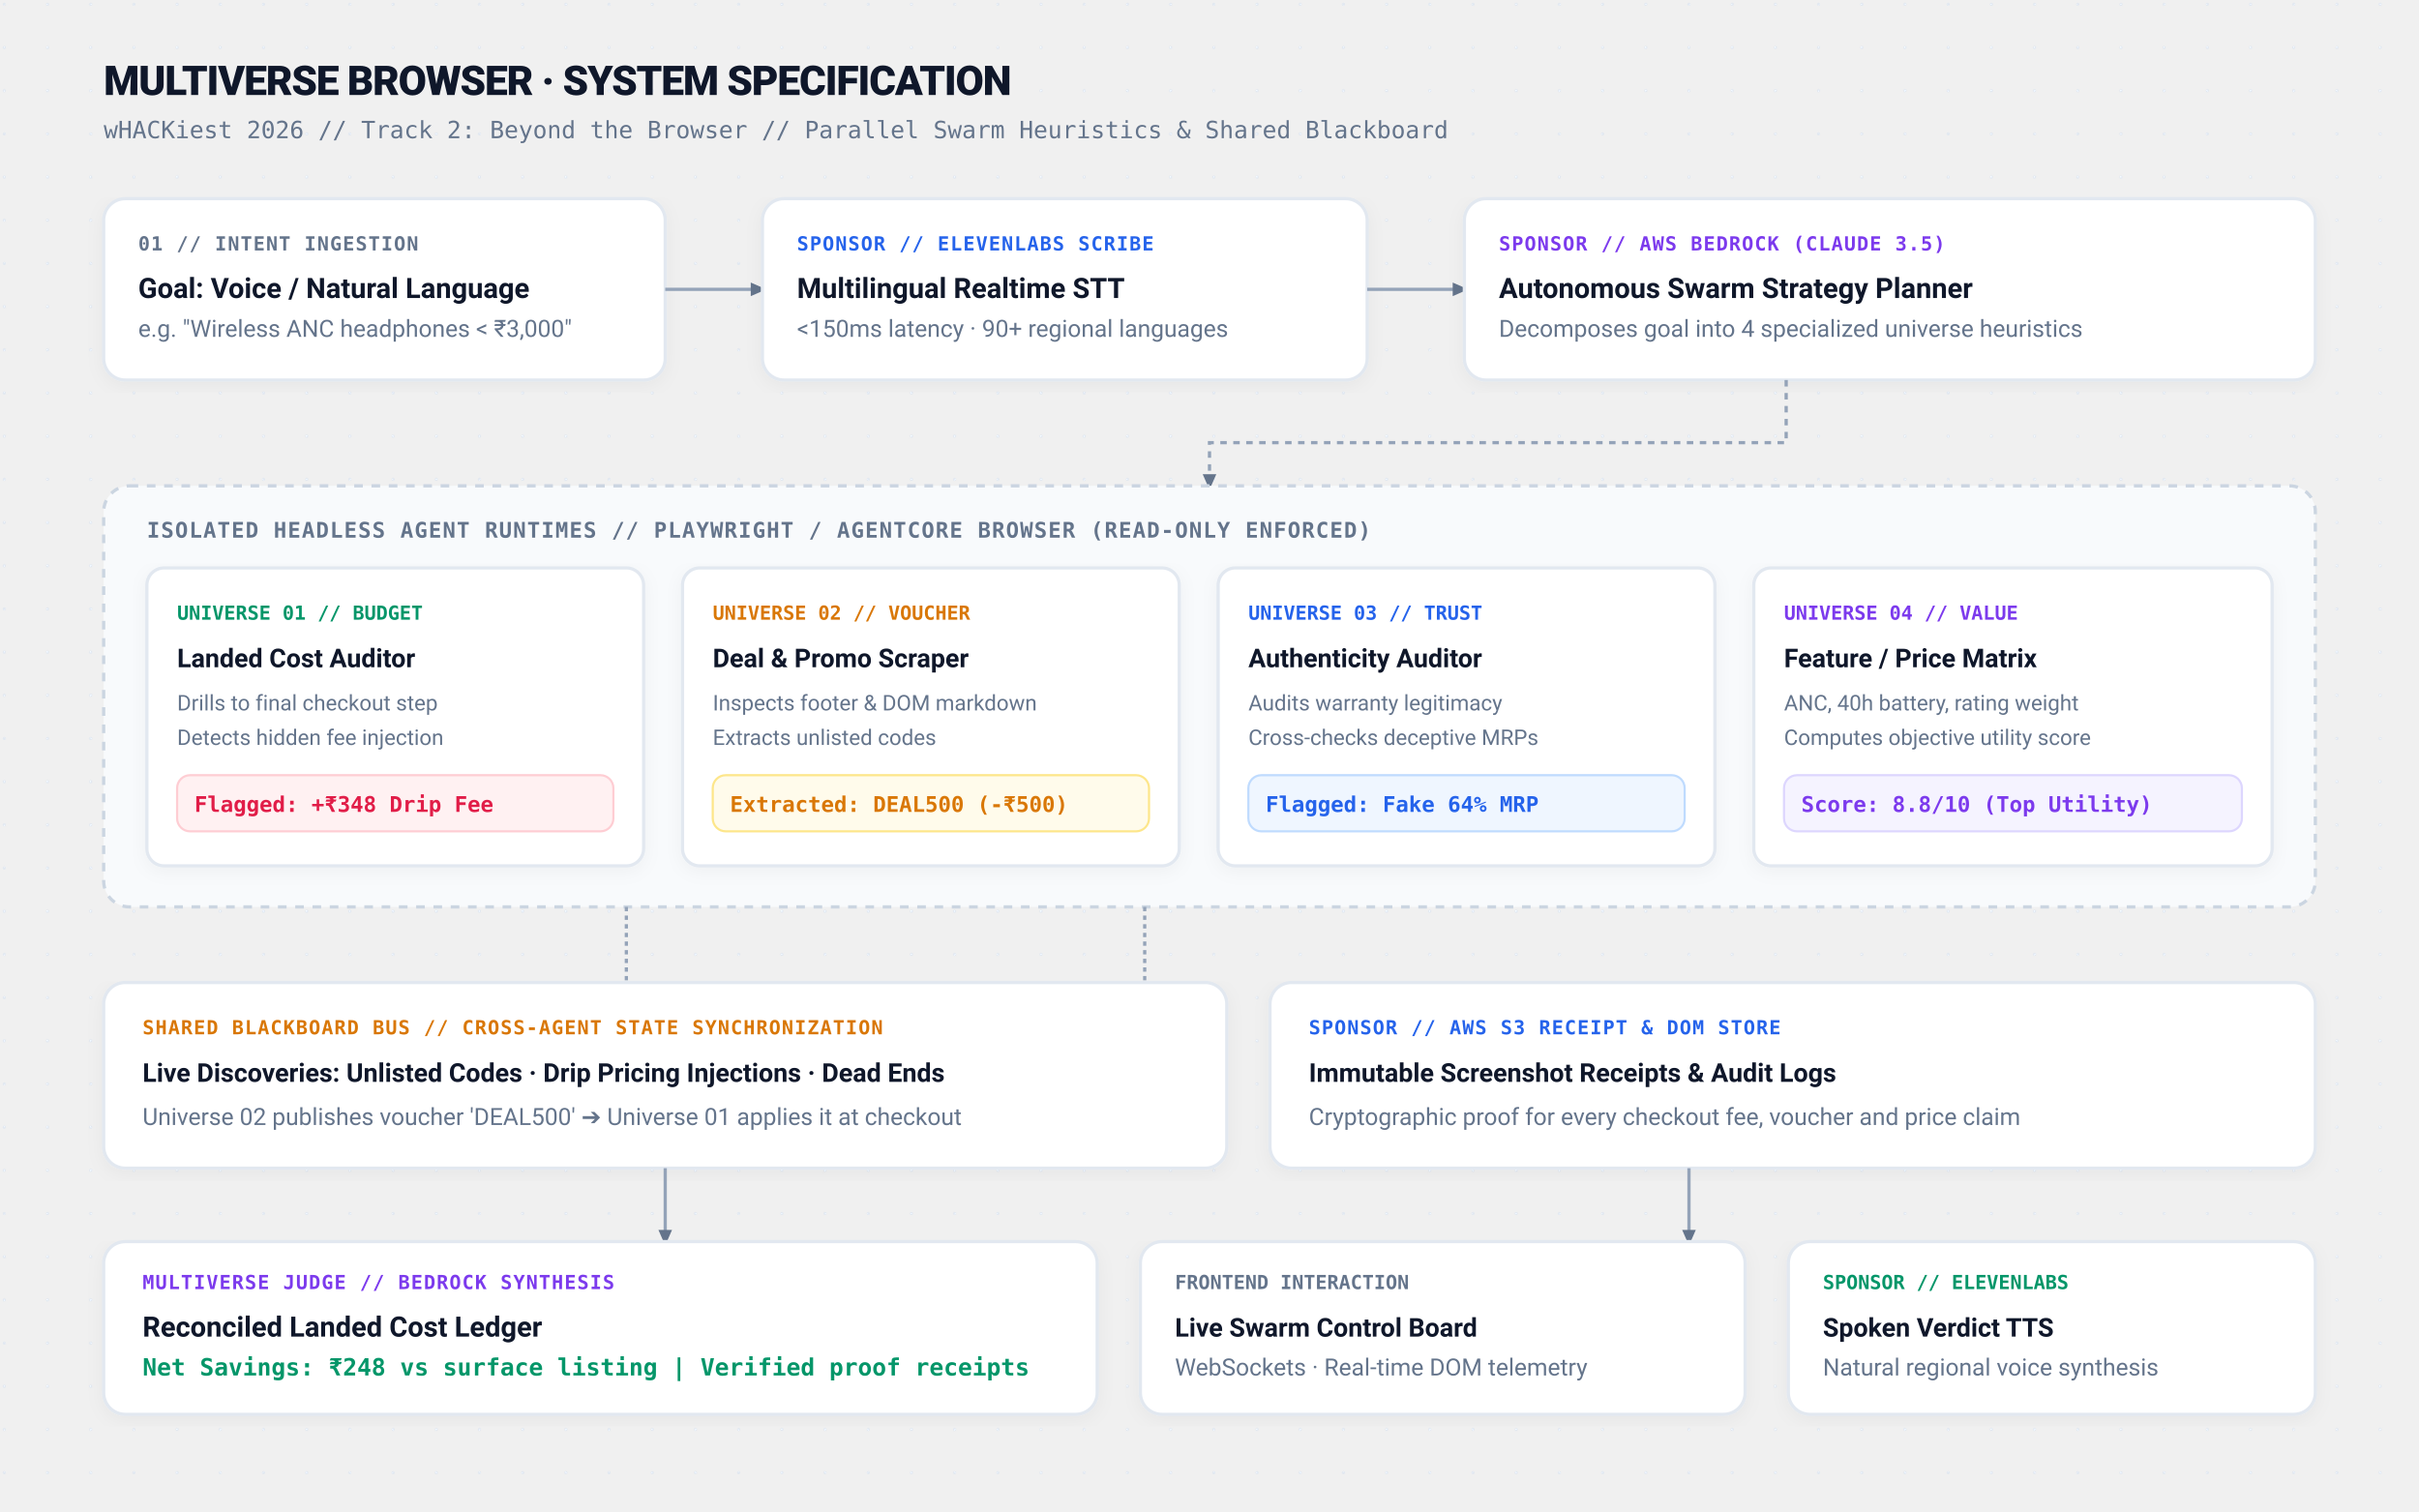
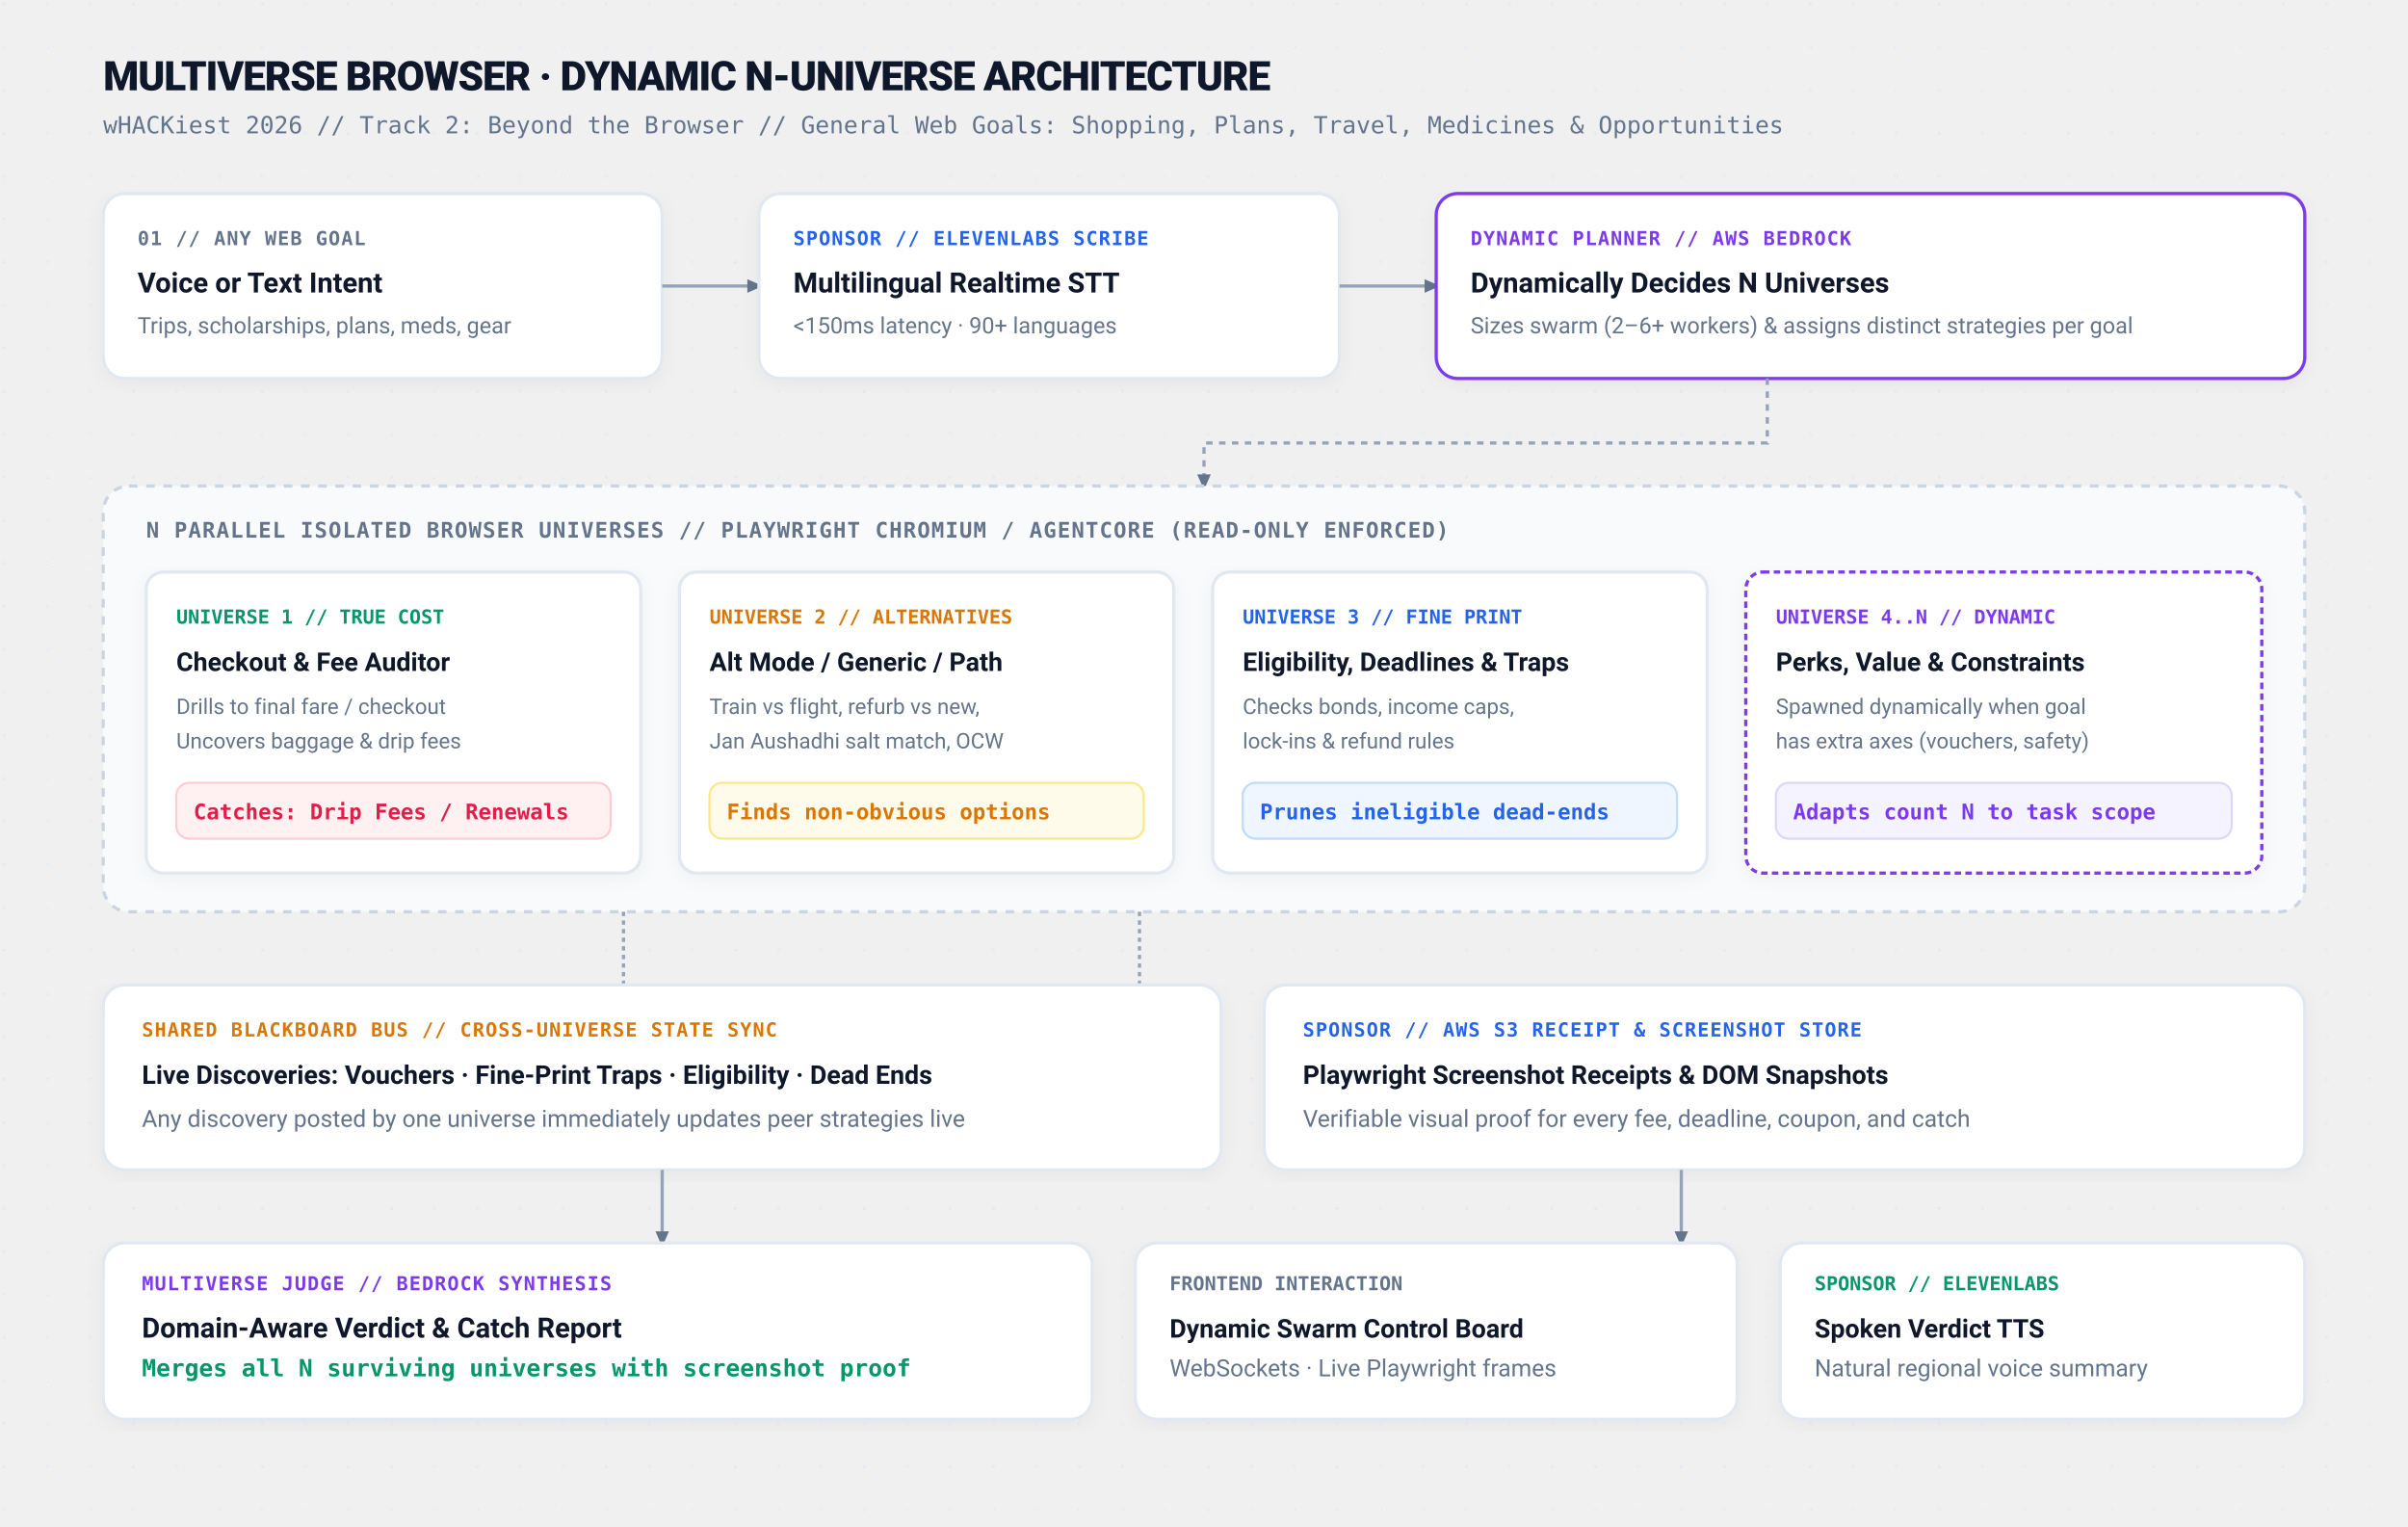
- <svg xmlns="http://www.w3.org/2000/svg" viewBox="0 0 1120 700" width="100%" height="100%" style="background:#FFFFFF; font-family: -apple-system, BlinkMacSystemFont, 'Segoe UI', 'Plus Jakarta Sans', Roboto, sans-serif;">
+ <svg xmlns="http://www.w3.org/2000/svg" viewBox="0 0 1120 710" width="100%" height="100%" style="background:#FFFFFF; font-family: -apple-system, BlinkMacSystemFont, 'Segoe UI', 'Plus Jakarta Sans', Roboto, sans-serif;">
  <defs>
    <pattern id="light-grid" width="20" height="20" patternUnits="userSpaceOnUse">
      <circle cx="2" cy="2" r="0.75" fill="#E2E8F0" />
    </pattern>
    <marker id="arrow-slate" viewBox="0 0 10 10" refX="6" refY="5" markerWidth="6" markerHeight="6" orient="auto-start-reverse">
      <path d="M 0 1.5 L 8 5 L 0 8.5 z" fill="#64748B" />
    </marker>
    <filter id="card-shadow" x="-3%" y="-3%" width="106%" height="110%">
      <feDropShadow dx="0" dy="2" stdDeviation="4" flood-color="#0F172A" flood-opacity="0.04" />
    </filter>
  </defs>
  <rect width="100%" height="100%" fill="url(#light-grid)" />
-   <g transform="translate(48, 44)">
-     <text x="0" y="0" fill="#0F172A" font-size="19" font-weight="800" letter-spacing="-0.5">MULTIVERSE BROWSER · SYSTEM SPECIFICATION</text>
-     <text x="0" y="20" fill="#64748B" font-size="11" font-family="'JetBrains Mono', monospace" font-weight="500">wHACKiest 2026 // Track 2: Beyond the Browser // Parallel Swarm Heuristics &amp; Shared Blackboard</text>
+   <g transform="translate(48, 42)">
+     <text x="0" y="0" fill="#0F172A" font-size="19" font-weight="800" letter-spacing="-0.5">MULTIVERSE BROWSER · DYNAMIC N-UNIVERSE ARCHITECTURE</text>
+     <text x="0" y="20" fill="#64748B" font-size="11" font-family="'JetBrains Mono', monospace" font-weight="500">wHACKiest 2026 // Track 2: Beyond the Browser // General Web Goals: Shopping, Plans, Travel, Medicines &amp; Opportunities</text>
  </g>
-   <g transform="translate(48, 92)">
-     <rect width="260" height="84" rx="10" fill="#FFFFFF" stroke="#E2E8F0" stroke-width="1.5" filter="url(#card-shadow)" />
-     <text x="16" y="24" fill="#64748B" font-size="9" font-family="'JetBrains Mono', monospace" font-weight="700" letter-spacing="0.5">01 // INTENT INGESTION</text>
-     <text x="16" y="46" fill="#0F172A" font-size="13" font-weight="700">Goal: Voice / Natural Language</text>
-     <text x="16" y="64" fill="#64748B" font-size="11">e.g. "Wireless ANC headphones &lt; ₹3,000"</text>
-     <path d="M 260 42 L 305 42" stroke="#94A3B8" stroke-width="1.5" marker-end="url(#arrow-slate)" />
+   <g transform="translate(48, 90)">
+     <rect width="260" height="86" rx="10" fill="#FFFFFF" stroke="#E2E8F0" stroke-width="1.5" filter="url(#card-shadow)" />
+     <text x="16" y="24" fill="#64748B" font-size="9" font-family="'JetBrains Mono', monospace" font-weight="700" letter-spacing="0.5">01 // ANY WEB GOAL</text>
+     <text x="16" y="46" fill="#0F172A" font-size="13" font-weight="700">Voice or Text Intent</text>
+     <text x="16" y="65" fill="#64748B" font-size="10.5">Trips, scholarships, plans, meds, gear</text>
+     <path d="M 260 43 L 305 43" stroke="#94A3B8" stroke-width="1.5" marker-end="url(#arrow-slate)" />
    <g transform="translate(305, 0)">
-       <rect width="280" height="84" rx="10" fill="#FFFFFF" stroke="#E2E8F0" stroke-width="1.5" filter="url(#card-shadow)" />
+       <rect width="270" height="86" rx="10" fill="#FFFFFF" stroke="#E2E8F0" stroke-width="1.5" filter="url(#card-shadow)" />
      <text x="16" y="24" fill="#2563EB" font-size="9" font-family="'JetBrains Mono', monospace" font-weight="700" letter-spacing="0.5">SPONSOR // ELEVENLABS SCRIBE</text>
      <text x="16" y="46" fill="#0F172A" font-size="13" font-weight="700">Multilingual Realtime STT</text>
-       <text x="16" y="64" fill="#64748B" font-size="11">&lt;150ms latency · 90+ regional languages</text>
+       <text x="16" y="65" fill="#64748B" font-size="10.5">&lt;150ms latency · 90+ languages</text>
    </g>
-     <path d="M 585 42 L 630 42" stroke="#94A3B8" stroke-width="1.5" marker-end="url(#arrow-slate)" />
-     <g transform="translate(630, 0)">
-       <rect width="394" height="84" rx="10" fill="#FFFFFF" stroke="#E2E8F0" stroke-width="1.5" filter="url(#card-shadow)" />
-       <text x="16" y="24" fill="#7C3AED" font-size="9" font-family="'JetBrains Mono', monospace" font-weight="700" letter-spacing="0.5">SPONSOR // AWS BEDROCK (CLAUDE 3.5)</text>
-       <text x="16" y="46" fill="#0F172A" font-size="13" font-weight="700">Autonomous Swarm Strategy Planner</text>
-       <text x="16" y="64" fill="#64748B" font-size="11">Decomposes goal into 4 specialized universe heuristics</text>
+     <path d="M 575 43 L 620 43" stroke="#94A3B8" stroke-width="1.5" marker-end="url(#arrow-slate)" />
+     <g transform="translate(620, 0)">
+       <rect width="404" height="86" rx="10" fill="#FFFFFF" stroke="#7C3AED" stroke-width="1.5" filter="url(#card-shadow)" />
+       <text x="16" y="24" fill="#7C3AED" font-size="9" font-family="'JetBrains Mono', monospace" font-weight="700" letter-spacing="0.5">DYNAMIC PLANNER // AWS BEDROCK</text>
+       <text x="16" y="46" fill="#0F172A" font-size="13" font-weight="700">Dynamically Decides N Universes</text>
+       <text x="16" y="65" fill="#64748B" font-size="10.5">Sizes swarm (2–6+ workers) &amp; assigns distinct strategies per goal</text>
    </g>
  </g>
-   <path d="M 827 176 L 827 205 L 560 205 L 560 225" stroke="#94A3B8" stroke-width="1.5" stroke-dasharray="3 3" fill="none" marker-end="url(#arrow-slate)" />
-   <g transform="translate(48, 225)">
-     <rect width="1024" height="195" rx="12" fill="#F8FAFC" stroke="#CBD5E1" stroke-width="1.5" stroke-dasharray="4 4" />
-     <text x="20" y="24" fill="#64748B" font-size="10" font-family="'JetBrains Mono', monospace" font-weight="700" letter-spacing="0.5">ISOLATED HEADLESS AGENT RUNTIMES // PLAYWRIGHT / AGENTCORE BROWSER (READ-ONLY ENFORCED)</text>
-     <g transform="translate(20, 38)">
-       <rect width="230" height="138" rx="8" fill="#FFFFFF" stroke="#E2E8F0" stroke-width="1.5" filter="url(#card-shadow)" />
-       <text x="14" y="24" fill="#059669" font-size="9" font-family="'JetBrains Mono', monospace" font-weight="700">UNIVERSE 01 // BUDGET</text>
-       <text x="14" y="46" fill="#0F172A" font-size="12" font-weight="700">Landed Cost Auditor</text>
-       <text x="14" y="66" fill="#64748B" font-size="10">Drills to final checkout step</text>
-       <text x="14" y="82" fill="#64748B" font-size="10">Detects hidden fee injection</text>
-       <rect x="14" y="96" width="202" height="26" rx="6" fill="#FFF1F2" stroke="#FECDD3" />
-       <text x="22" y="113" fill="#E11D48" font-size="10" font-family="'JetBrains Mono', monospace" font-weight="600">Flagged: +₹348 Drip Fee</text>
+   <path d="M 822 176 L 822 206 L 560 206 L 560 226" stroke="#94A3B8" stroke-width="1.5" stroke-dasharray="3 3" fill="none" marker-end="url(#arrow-slate)" />
+   <g transform="translate(48, 226)">
+     <rect width="1024" height="198" rx="12" fill="#F8FAFC" stroke="#CBD5E1" stroke-width="1.5" stroke-dasharray="4 4" />
+     <text x="20" y="24" fill="#64748B" font-size="10" font-family="'JetBrains Mono', monospace" font-weight="700" letter-spacing="0.5">N PARALLEL ISOLATED BROWSER UNIVERSES // PLAYWRIGHT CHROMIUM / AGENTCORE (READ-ONLY ENFORCED)</text>
+     <g transform="translate(20, 40)">
+       <rect width="230" height="140" rx="8" fill="#FFFFFF" stroke="#E2E8F0" stroke-width="1.5" filter="url(#card-shadow)" />
+       <text x="14" y="24" fill="#059669" font-size="9" font-family="'JetBrains Mono', monospace" font-weight="700">UNIVERSE 1 // TRUE COST</text>
+       <text x="14" y="46" fill="#0F172A" font-size="12" font-weight="700">Checkout &amp; Fee Auditor</text>
+       <text x="14" y="66" fill="#64748B" font-size="10">Drills to final fare / checkout</text>
+       <text x="14" y="82" fill="#64748B" font-size="10">Uncovers baggage &amp; drip fees</text>
+       <rect x="14" y="98" width="202" height="26" rx="6" fill="#FFF1F2" stroke="#FECDD3" />
+       <text x="22" y="115" fill="#E11D48" font-size="10" font-family="'JetBrains Mono', monospace" font-weight="600">Catches: Drip Fees / Renewals</text>
    </g>
-     <g transform="translate(268, 38)">
-       <rect width="230" height="138" rx="8" fill="#FFFFFF" stroke="#E2E8F0" stroke-width="1.5" filter="url(#card-shadow)" />
-       <text x="14" y="24" fill="#D97706" font-size="9" font-family="'JetBrains Mono', monospace" font-weight="700">UNIVERSE 02 // VOUCHER</text>
-       <text x="14" y="46" fill="#0F172A" font-size="12" font-weight="700">Deal &amp; Promo Scraper</text>
-       <text x="14" y="66" fill="#64748B" font-size="10">Inspects footer &amp; DOM markdown</text>
-       <text x="14" y="82" fill="#64748B" font-size="10">Extracts unlisted codes</text>
-       <rect x="14" y="96" width="202" height="26" rx="6" fill="#FFFBEB" stroke="#FDE68A" />
-       <text x="22" y="113" fill="#D97706" font-size="10" font-family="'JetBrains Mono', monospace" font-weight="600">Extracted: DEAL500 (-₹500)</text>
+     <g transform="translate(268, 40)">
+       <rect width="230" height="140" rx="8" fill="#FFFFFF" stroke="#E2E8F0" stroke-width="1.5" filter="url(#card-shadow)" />
+       <text x="14" y="24" fill="#D97706" font-size="9" font-family="'JetBrains Mono', monospace" font-weight="700">UNIVERSE 2 // ALTERNATIVES</text>
+       <text x="14" y="46" fill="#0F172A" font-size="12" font-weight="700">Alt Mode / Generic / Path</text>
+       <text x="14" y="66" fill="#64748B" font-size="10">Train vs flight, refurb vs new,</text>
+       <text x="14" y="82" fill="#64748B" font-size="10">Jan Aushadhi salt match, OCW</text>
+       <rect x="14" y="98" width="202" height="26" rx="6" fill="#FFFBEB" stroke="#FDE68A" />
+       <text x="22" y="115" fill="#D97706" font-size="10" font-family="'JetBrains Mono', monospace" font-weight="600">Finds non-obvious options</text>
    </g>
-     <g transform="translate(516, 38)">
-       <rect width="230" height="138" rx="8" fill="#FFFFFF" stroke="#E2E8F0" stroke-width="1.5" filter="url(#card-shadow)" />
-       <text x="14" y="24" fill="#2563EB" font-size="9" font-family="'JetBrains Mono', monospace" font-weight="700">UNIVERSE 03 // TRUST</text>
-       <text x="14" y="46" fill="#0F172A" font-size="12" font-weight="700">Authenticity Auditor</text>
-       <text x="14" y="66" fill="#64748B" font-size="10">Audits warranty legitimacy</text>
-       <text x="14" y="82" fill="#64748B" font-size="10">Cross-checks deceptive MRPs</text>
-       <rect x="14" y="96" width="202" height="26" rx="6" fill="#EFF6FF" stroke="#BFDBFE" />
-       <text x="22" y="113" fill="#2563EB" font-size="10" font-family="'JetBrains Mono', monospace" font-weight="600">Flagged: Fake 64% MRP</text>
+     <g transform="translate(516, 40)">
+       <rect width="230" height="140" rx="8" fill="#FFFFFF" stroke="#E2E8F0" stroke-width="1.5" filter="url(#card-shadow)" />
+       <text x="14" y="24" fill="#2563EB" font-size="9" font-family="'JetBrains Mono', monospace" font-weight="700">UNIVERSE 3 // FINE PRINT</text>
+       <text x="14" y="46" fill="#0F172A" font-size="12" font-weight="700">Eligibility, Deadlines &amp; Traps</text>
+       <text x="14" y="66" fill="#64748B" font-size="10">Checks bonds, income caps,</text>
+       <text x="14" y="82" fill="#64748B" font-size="10">lock-ins &amp; refund rules</text>
+       <rect x="14" y="98" width="202" height="26" rx="6" fill="#EFF6FF" stroke="#BFDBFE" />
+       <text x="22" y="115" fill="#2563EB" font-size="10" font-family="'JetBrains Mono', monospace" font-weight="600">Prunes ineligible dead-ends</text>
    </g>
-     <g transform="translate(764, 38)">
-       <rect width="240" height="138" rx="8" fill="#FFFFFF" stroke="#E2E8F0" stroke-width="1.5" filter="url(#card-shadow)" />
-       <text x="14" y="24" fill="#7C3AED" font-size="9" font-family="'JetBrains Mono', monospace" font-weight="700">UNIVERSE 04 // VALUE</text>
-       <text x="14" y="46" fill="#0F172A" font-size="12" font-weight="700">Feature / Price Matrix</text>
-       <text x="14" y="66" fill="#64748B" font-size="10">ANC, 40h battery, rating weight</text>
-       <text x="14" y="82" fill="#64748B" font-size="10">Computes objective utility score</text>
-       <rect x="14" y="96" width="212" height="26" rx="6" fill="#F5F3FF" stroke="#DDD6FE" />
-       <text x="22" y="113" fill="#7C3AED" font-size="10" font-family="'JetBrains Mono', monospace" font-weight="600">Score: 8.8/10 (Top Utility)</text>
+     <g transform="translate(764, 40)">
+       <rect width="240" height="140" rx="8" fill="#FFFFFF" stroke="#7C3AED" stroke-width="1.5" stroke-dasharray="3 2" filter="url(#card-shadow)" />
+       <text x="14" y="24" fill="#7C3AED" font-size="9" font-family="'JetBrains Mono', monospace" font-weight="700">UNIVERSE 4..N // DYNAMIC</text>
+       <text x="14" y="46" fill="#0F172A" font-size="12" font-weight="700">Perks, Value &amp; Constraints</text>
+       <text x="14" y="66" fill="#64748B" font-size="10">Spawned dynamically when goal</text>
+       <text x="14" y="82" fill="#64748B" font-size="10">has extra axes (vouchers, safety)</text>
+       <rect x="14" y="98" width="212" height="26" rx="6" fill="#F5F3FF" stroke="#DDD6FE" />
+       <text x="22" y="115" fill="#7C3AED" font-size="10" font-family="'JetBrains Mono', monospace" font-weight="600">Adapts count N to task scope</text>
    </g>
  </g>
-   <path d="M 290 420 L 290 455" stroke="#94A3B8" stroke-width="1.5" stroke-dasharray="2 2" />
-   <path d="M 530 420 L 530 455" stroke="#94A3B8" stroke-width="1.5" stroke-dasharray="2 2" />
-   <g transform="translate(48, 455)">
+   <path d="M 290 424 L 290 458" stroke="#94A3B8" stroke-width="1.5" stroke-dasharray="2 2" />
+   <path d="M 530 424 L 530 458" stroke="#94A3B8" stroke-width="1.5" stroke-dasharray="2 2" />
+   <g transform="translate(48, 458)">
    <rect width="520" height="86" rx="10" fill="#FFFFFF" stroke="#E2E8F0" stroke-width="1.5" filter="url(#card-shadow)" />
-     <text x="18" y="24" fill="#D97706" font-size="9" font-family="'JetBrains Mono', monospace" font-weight="700" letter-spacing="0.5">SHARED BLACKBOARD BUS // CROSS-AGENT STATE SYNCHRONIZATION</text>
-     <text x="18" y="46" fill="#0F172A" font-size="12" font-weight="700">Live Discoveries: Unlisted Codes · Drip Pricing Injections · Dead Ends</text>
-     <text x="18" y="66" fill="#64748B" font-size="11">Universe 02 publishes voucher 'DEAL500' ➔ Universe 01 applies it at checkout</text>
+     <text x="18" y="24" fill="#D97706" font-size="9" font-family="'JetBrains Mono', monospace" font-weight="700" letter-spacing="0.5">SHARED BLACKBOARD BUS // CROSS-UNIVERSE STATE SYNC</text>
+     <text x="18" y="46" fill="#0F172A" font-size="12" font-weight="700">Live Discoveries: Vouchers · Fine-Print Traps · Eligibility · Dead Ends</text>
+     <text x="18" y="66" fill="#64748B" font-size="11">Any discovery posted by one universe immediately updates peer strategies live</text>
    <g transform="translate(540, 0)">
      <rect width="484" height="86" rx="10" fill="#FFFFFF" stroke="#E2E8F0" stroke-width="1.5" filter="url(#card-shadow)" />
-       <text x="18" y="24" fill="#2563EB" font-size="9" font-family="'JetBrains Mono', monospace" font-weight="700" letter-spacing="0.5">SPONSOR // AWS S3 RECEIPT &amp; DOM STORE</text>
-       <text x="18" y="46" fill="#0F172A" font-size="12" font-weight="700">Immutable Screenshot Receipts &amp; Audit Logs</text>
-       <text x="18" y="66" fill="#64748B" font-size="11">Cryptographic proof for every checkout fee, voucher and price claim</text>
+       <text x="18" y="24" fill="#2563EB" font-size="9" font-family="'JetBrains Mono', monospace" font-weight="700" letter-spacing="0.5">SPONSOR // AWS S3 RECEIPT &amp; SCREENSHOT STORE</text>
+       <text x="18" y="46" fill="#0F172A" font-size="12" font-weight="700">Playwright Screenshot Receipts &amp; DOM Snapshots</text>
+       <text x="18" y="66" fill="#64748B" font-size="11">Verifiable visual proof for every fee, deadline, coupon, and catch</text>
    </g>
  </g>
-   <path d="M 308 541 L 308 575" stroke="#94A3B8" stroke-width="1.5" marker-end="url(#arrow-slate)" />
-   <path d="M 782 541 L 782 575" stroke="#94A3B8" stroke-width="1.5" marker-end="url(#arrow-slate)" />
-   <g transform="translate(48, 575)">
-     <rect width="460" height="80" rx="10" fill="#FFFFFF" stroke="#E2E8F0" stroke-width="1.5" filter="url(#card-shadow)" />
+   <path d="M 308 544 L 308 578" stroke="#94A3B8" stroke-width="1.5" marker-end="url(#arrow-slate)" />
+   <path d="M 782 544 L 782 578" stroke="#94A3B8" stroke-width="1.5" marker-end="url(#arrow-slate)" />
+   <g transform="translate(48, 578)">
+     <rect width="460" height="82" rx="10" fill="#FFFFFF" stroke="#E2E8F0" stroke-width="1.5" filter="url(#card-shadow)" />
    <text x="18" y="22" fill="#7C3AED" font-size="9" font-family="'JetBrains Mono', monospace" font-weight="700" letter-spacing="0.5">MULTIVERSE JUDGE // BEDROCK SYNTHESIS</text>
-     <text x="18" y="44" fill="#0F172A" font-size="13" font-weight="700">Reconciled Landed Cost Ledger</text>
-     <text x="18" y="62" fill="#059669" font-size="11" font-family="'JetBrains Mono', monospace" font-weight="600">Net Savings: ₹248 vs surface listing | Verified proof receipts</text>
+     <text x="18" y="44" fill="#0F172A" font-size="13" font-weight="700">Domain-Aware Verdict &amp; Catch Report</text>
+     <text x="18" y="62" fill="#059669" font-size="11" font-family="'JetBrains Mono', monospace" font-weight="600">Merges all N surviving universes with screenshot proof</text>
    <g transform="translate(480, 0)">
-       <rect width="280" height="80" rx="10" fill="#FFFFFF" stroke="#E2E8F0" stroke-width="1.5" filter="url(#card-shadow)" />
+       <rect width="280" height="82" rx="10" fill="#FFFFFF" stroke="#E2E8F0" stroke-width="1.5" filter="url(#card-shadow)" />
      <text x="16" y="22" fill="#64748B" font-size="9" font-family="'JetBrains Mono', monospace" font-weight="700">FRONTEND INTERACTION</text>
-       <text x="16" y="44" fill="#0F172A" font-size="12" font-weight="700">Live Swarm Control Board</text>
-       <text x="16" y="62" fill="#64748B" font-size="11">WebSockets · Real-time DOM telemetry</text>
+       <text x="16" y="44" fill="#0F172A" font-size="12" font-weight="700">Dynamic Swarm Control Board</text>
+       <text x="16" y="62" fill="#64748B" font-size="11">WebSockets · Live Playwright frames</text>
    </g>
    <g transform="translate(780, 0)">
-       <rect width="244" height="80" rx="10" fill="#FFFFFF" stroke="#E2E8F0" stroke-width="1.5" filter="url(#card-shadow)" />
+       <rect width="244" height="82" rx="10" fill="#FFFFFF" stroke="#E2E8F0" stroke-width="1.5" filter="url(#card-shadow)" />
      <text x="16" y="22" fill="#059669" font-size="9" font-family="'JetBrains Mono', monospace" font-weight="700">SPONSOR // ELEVENLABS</text>
      <text x="16" y="44" fill="#0F172A" font-size="12" font-weight="700">Spoken Verdict TTS</text>
-       <text x="16" y="62" fill="#64748B" font-size="11">Natural regional voice synthesis</text>
+       <text x="16" y="62" fill="#64748B" font-size="11">Natural regional voice summary</text>
    </g>
  </g>
</svg>
